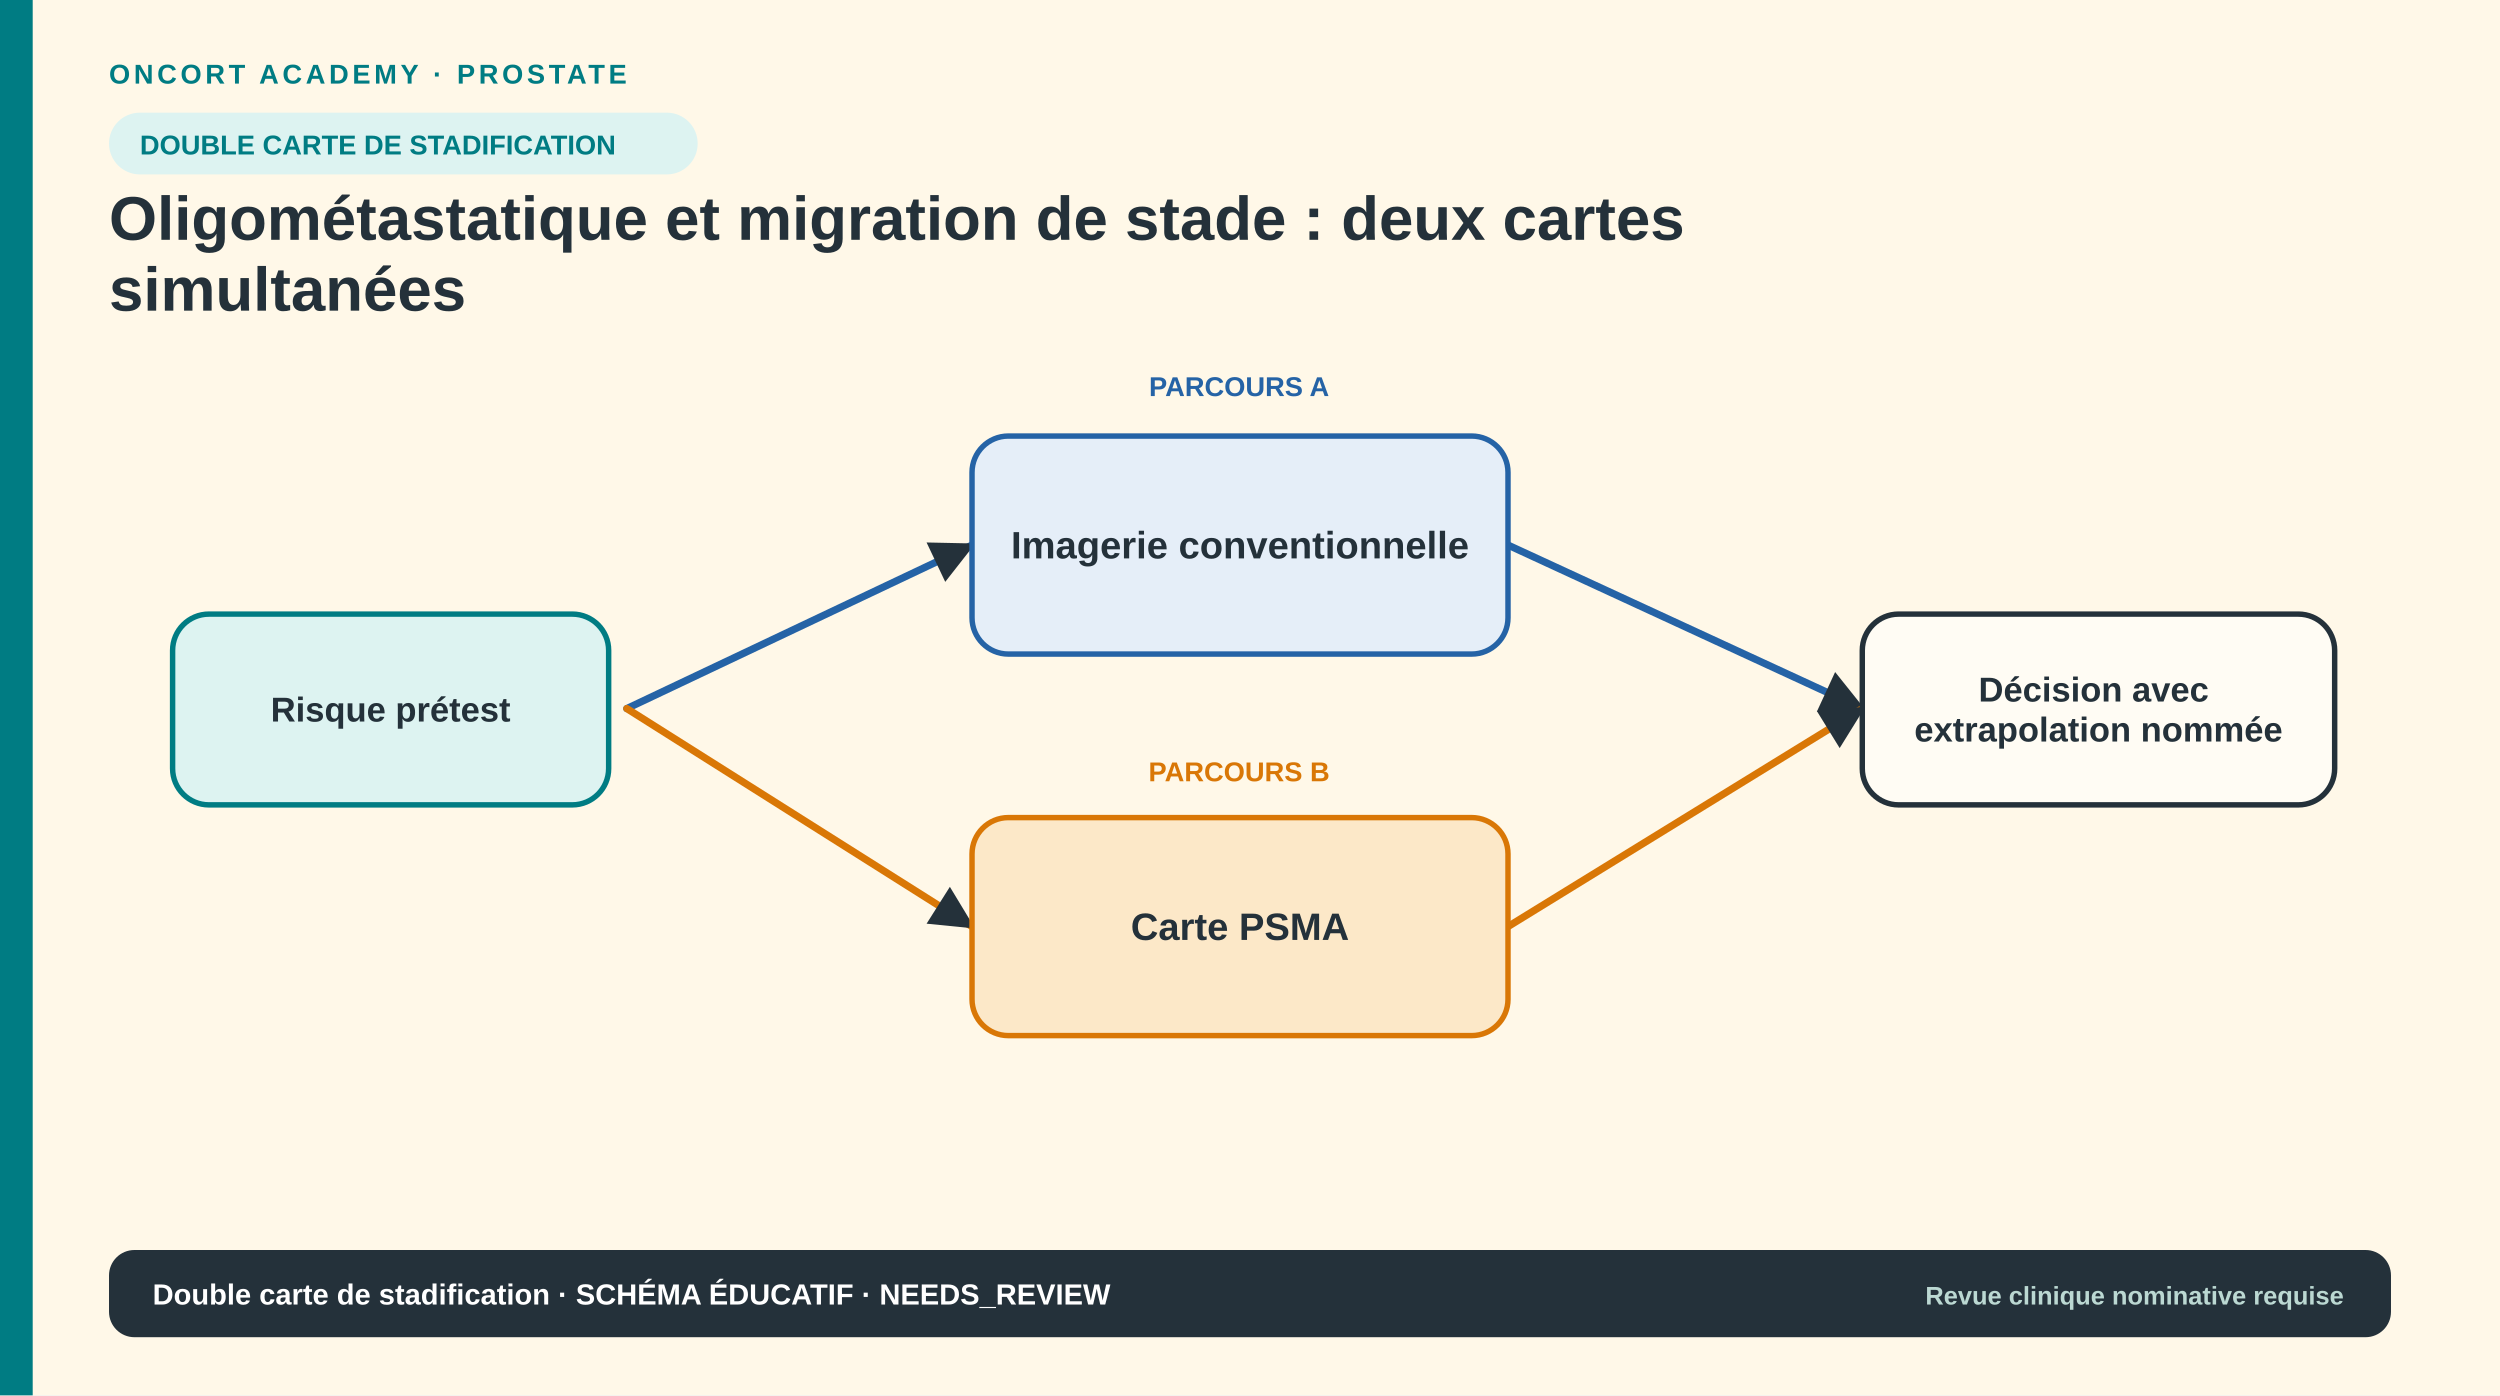
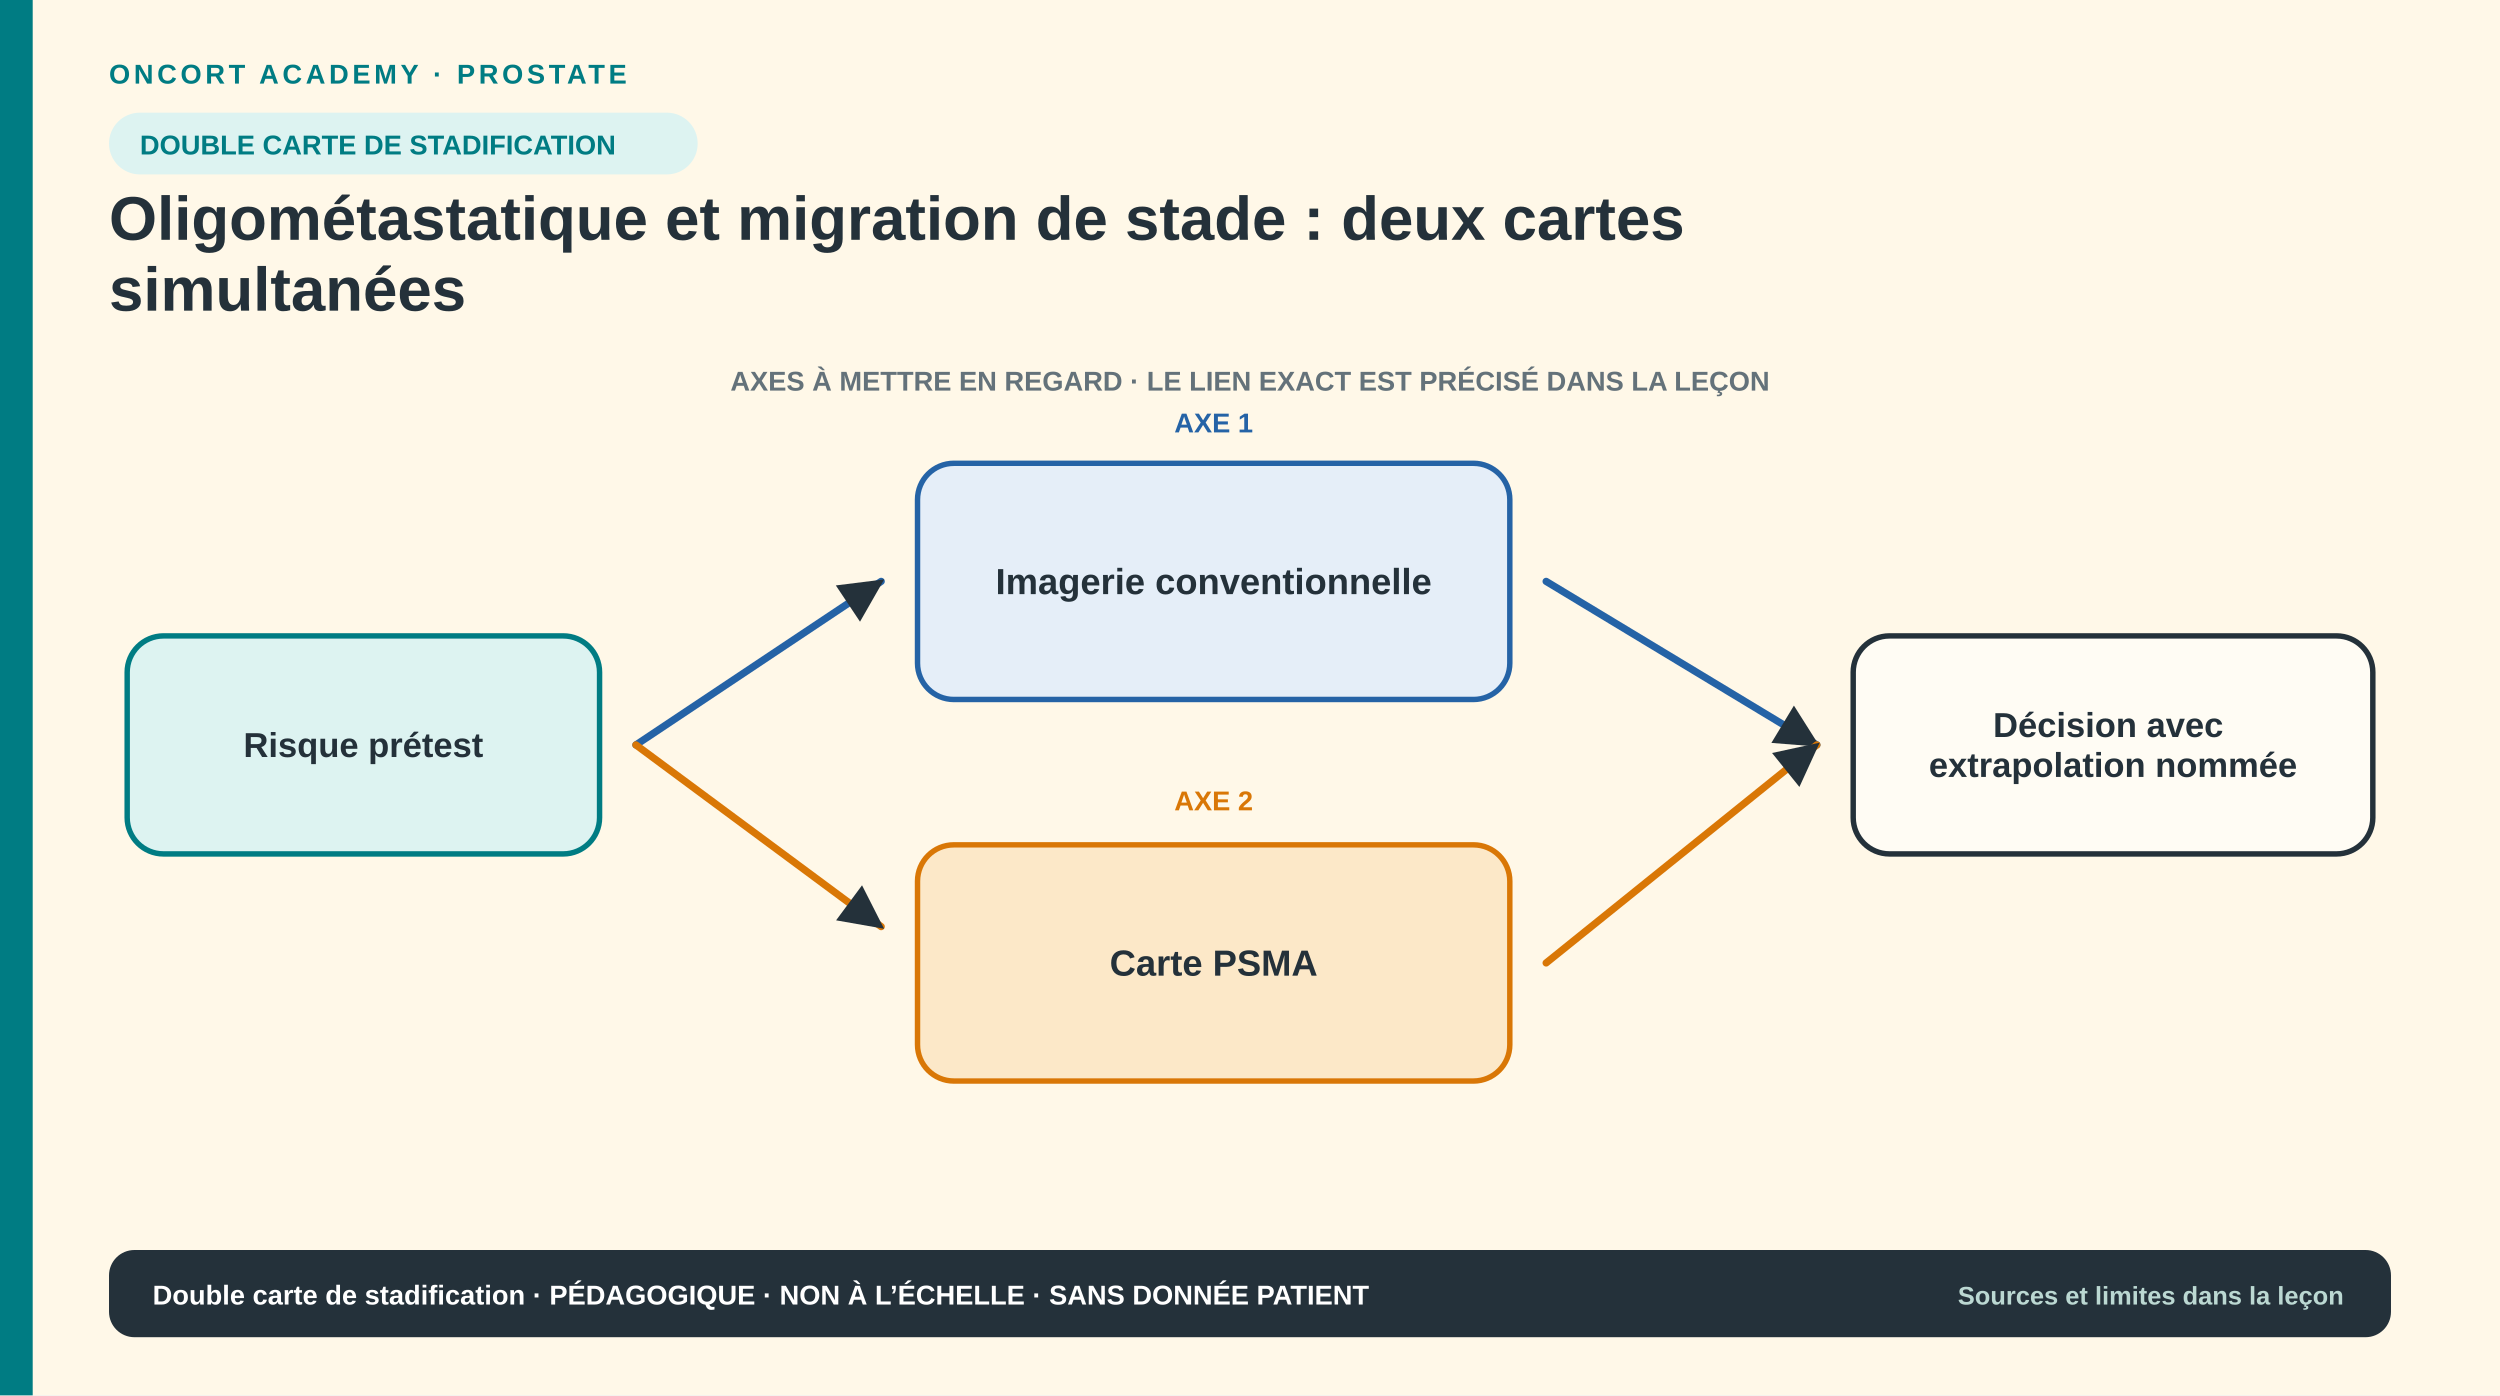
<svg xmlns="http://www.w3.org/2000/svg" width="1376" height="768" viewBox="0 0 1376 768" role="img" aria-labelledby="title desc">
  <defs>
    <marker id="arrow" markerWidth="6" markerHeight="6" refX="5.5" refY="3" orient="auto">
      <path d="M 0 0 L 6 3 L 0 6 z" fill="#24313A" />
    </marker>
  </defs>
  <rect width="1376" height="768" fill="#FFF8E8" />
  <rect width="18" height="768" fill="#007C83" />
  <text x="60" y="46" font-family="Arial, Helvetica, sans-serif" font-size="15" font-weight="800" fill="#007C83" letter-spacing="2">ONCORT ACADEMY · PROSTATE</text>
  <rect x="60" y="62" width="324" height="34" rx="17" fill="#DDF3F1" />
  <text x="77" y="85" font-family="Arial, Helvetica, sans-serif" font-size="15" font-weight="800" fill="#007C83">DOUBLE CARTE DE STADIFICATION</text>
  <text x="60" y="132" font-family="Arial, Helvetica, sans-serif" font-size="34" font-weight="800" fill="#24313A" text-anchor="start">
    <tspan x="60" dy="0">Oligométastatique et migration de stade : deux cartes</tspan>
    <tspan x="60" dy="39">simultanées</tspan>
  </text>
-   <path d="M 345 390 L 535 300" fill="none" stroke="#2563A6" stroke-width="4" stroke-linecap="round" marker-end="url(#arrow)" />
-   <path d="M 345 390 L 535 510" fill="none" stroke="#D97706" stroke-width="4" stroke-linecap="round" marker-end="url(#arrow)" />
-   <path d="M 830 300 L 1025 390" fill="none" stroke="#2563A6" stroke-width="4" stroke-linecap="round" marker-end="url(#arrow)" />
-   <path d="M 830 510 L 1025 390" fill="none" stroke="#D97706" stroke-width="4" stroke-linecap="round" marker-end="url(#arrow)" />
+   <text x="688" y="215" font-family="Arial" font-size="15" font-weight="850" fill="#64727A" text-anchor="middle">AXES À METTRE EN REGARD · LE LIEN EXACT EST PRÉCISÉ DANS LA LEÇON</text>
  <g>
-     <rect x="95" y="338" width="240" height="105" rx="20" fill="#DDF3F1" stroke="#007C83" stroke-width="3" />
-     <text x="215" y="397.15" font-family="Arial, Helvetica, sans-serif" font-size="19" font-weight="700" fill="#24313A" text-anchor="middle">
-       <tspan x="215" dy="0">Risque prétest</tspan>
+     <rect x="70" y="350" width="260" height="120" rx="20" fill="#DDF3F1" stroke="#007C83" stroke-width="3" />
+     <text x="200" y="416.65" font-family="Arial, Helvetica, sans-serif" font-size="19" font-weight="700" fill="#24313A" text-anchor="middle">
+       <tspan x="200" dy="0">Risque prétest</tspan>
    </text>
  </g>
+   <path d="M 350 410 L 485 320" fill="none" stroke="#2563A6" stroke-width="4" stroke-linecap="round" marker-end="url(#arrow)" />
+   <path d="M 350 410 L 485 510" fill="none" stroke="#D97706" stroke-width="4" stroke-linecap="round" marker-end="url(#arrow)" />
+   <text x="668" y="238" font-family="Arial" font-size="15" font-weight="850" fill="#2563A6" text-anchor="middle">AXE 1</text>
  <g>
-     <rect x="535" y="240" width="295" height="120" rx="20" fill="#E5EEF8" stroke="#2563A6" stroke-width="3" />
-     <text x="682.5" y="307.35" font-family="Arial, Helvetica, sans-serif" font-size="21" font-weight="700" fill="#24313A" text-anchor="middle">
-       <tspan x="682.5" dy="0">Imagerie conventionnelle</tspan>
+     <rect x="505" y="255" width="326" height="130" rx="20" fill="#E5EEF8" stroke="#2563A6" stroke-width="3" />
+     <text x="668" y="327" font-family="Arial, Helvetica, sans-serif" font-size="20" font-weight="700" fill="#24313A" text-anchor="middle">
+       <tspan x="668" dy="0">Imagerie conventionnelle</tspan>
    </text>
  </g>
+   <text x="668" y="446" font-family="Arial" font-size="15" font-weight="850" fill="#D97706" text-anchor="middle">AXE 2</text>
  <g>
-     <rect x="535" y="450" width="295" height="120" rx="20" fill="#FCE8C8" stroke="#D97706" stroke-width="3" />
-     <text x="682.5" y="517.35" font-family="Arial, Helvetica, sans-serif" font-size="21" font-weight="700" fill="#24313A" text-anchor="middle">
-       <tspan x="682.5" dy="0">Carte PSMA</tspan>
+     <rect x="505" y="465" width="326" height="130" rx="20" fill="#FCE8C8" stroke="#D97706" stroke-width="3" />
+     <text x="668" y="537" font-family="Arial, Helvetica, sans-serif" font-size="20" font-weight="700" fill="#24313A" text-anchor="middle">
+       <tspan x="668" dy="0">Carte PSMA</tspan>
    </text>
  </g>
+   <path d="M 851 320 L 1000 410" fill="none" stroke="#2563A6" stroke-width="4" stroke-linecap="round" marker-end="url(#arrow)" />
+   <path d="M 851 530 L 1000 410" fill="none" stroke="#D97706" stroke-width="4" stroke-linecap="round" marker-end="url(#arrow)" />
  <g>
-     <rect x="1025" y="338" width="260" height="105" rx="20" fill="#FFFCF4" stroke="#24313A" stroke-width="3" />
-     <text x="1155" y="386.13" font-family="Arial, Helvetica, sans-serif" font-size="19" font-weight="700" fill="#24313A" text-anchor="middle">
-       <tspan x="1155" dy="0">Décision avec</tspan>
-       <tspan x="1155" dy="22">extrapolation nommée</tspan>
+     <rect x="1020" y="350" width="286" height="120" rx="20" fill="#FFFCF4" stroke="#24313A" stroke-width="3" />
+     <text x="1163" y="405.63" font-family="Arial, Helvetica, sans-serif" font-size="19" font-weight="700" fill="#24313A" text-anchor="middle">
+       <tspan x="1163" dy="0">Décision avec</tspan>
+       <tspan x="1163" dy="22">extrapolation nommée</tspan>
    </text>
  </g>
-   <text x="682" y="218" font-family="Arial" font-size="15" font-weight="800" fill="#2563A6" text-anchor="middle">PARCOURS A</text>
-   <text x="682" y="430" font-family="Arial" font-size="15" font-weight="800" fill="#D97706" text-anchor="middle">PARCOURS B</text>
  <rect x="60" y="688" width="1256" height="48" rx="14" fill="#24313A" />
-   <text x="84" y="718" font-family="Arial, Helvetica, sans-serif" font-size="16" font-weight="750" fill="#FFFFFF">Double carte de stadification · SCHÉMA ÉDUCATIF · NEEDS_REVIEW</text>
-   <text x="1290" y="718" font-family="Arial, Helvetica, sans-serif" font-size="14" font-weight="650" fill="#BBD8D2" text-anchor="end">Revue clinique nominative requise</text>
+   <text x="84" y="718" font-family="Arial, Helvetica, sans-serif" font-size="15" font-weight="750" fill="#FFFFFF">Double carte de stadification · PÉDAGOGIQUE · NON À L’ÉCHELLE · SANS DONNÉE PATIENT</text>
+   <text x="1290" y="718" font-family="Arial, Helvetica, sans-serif" font-size="14" font-weight="650" fill="#BBD8D2" text-anchor="end">Sources et limites dans la leçon</text>
</svg>
